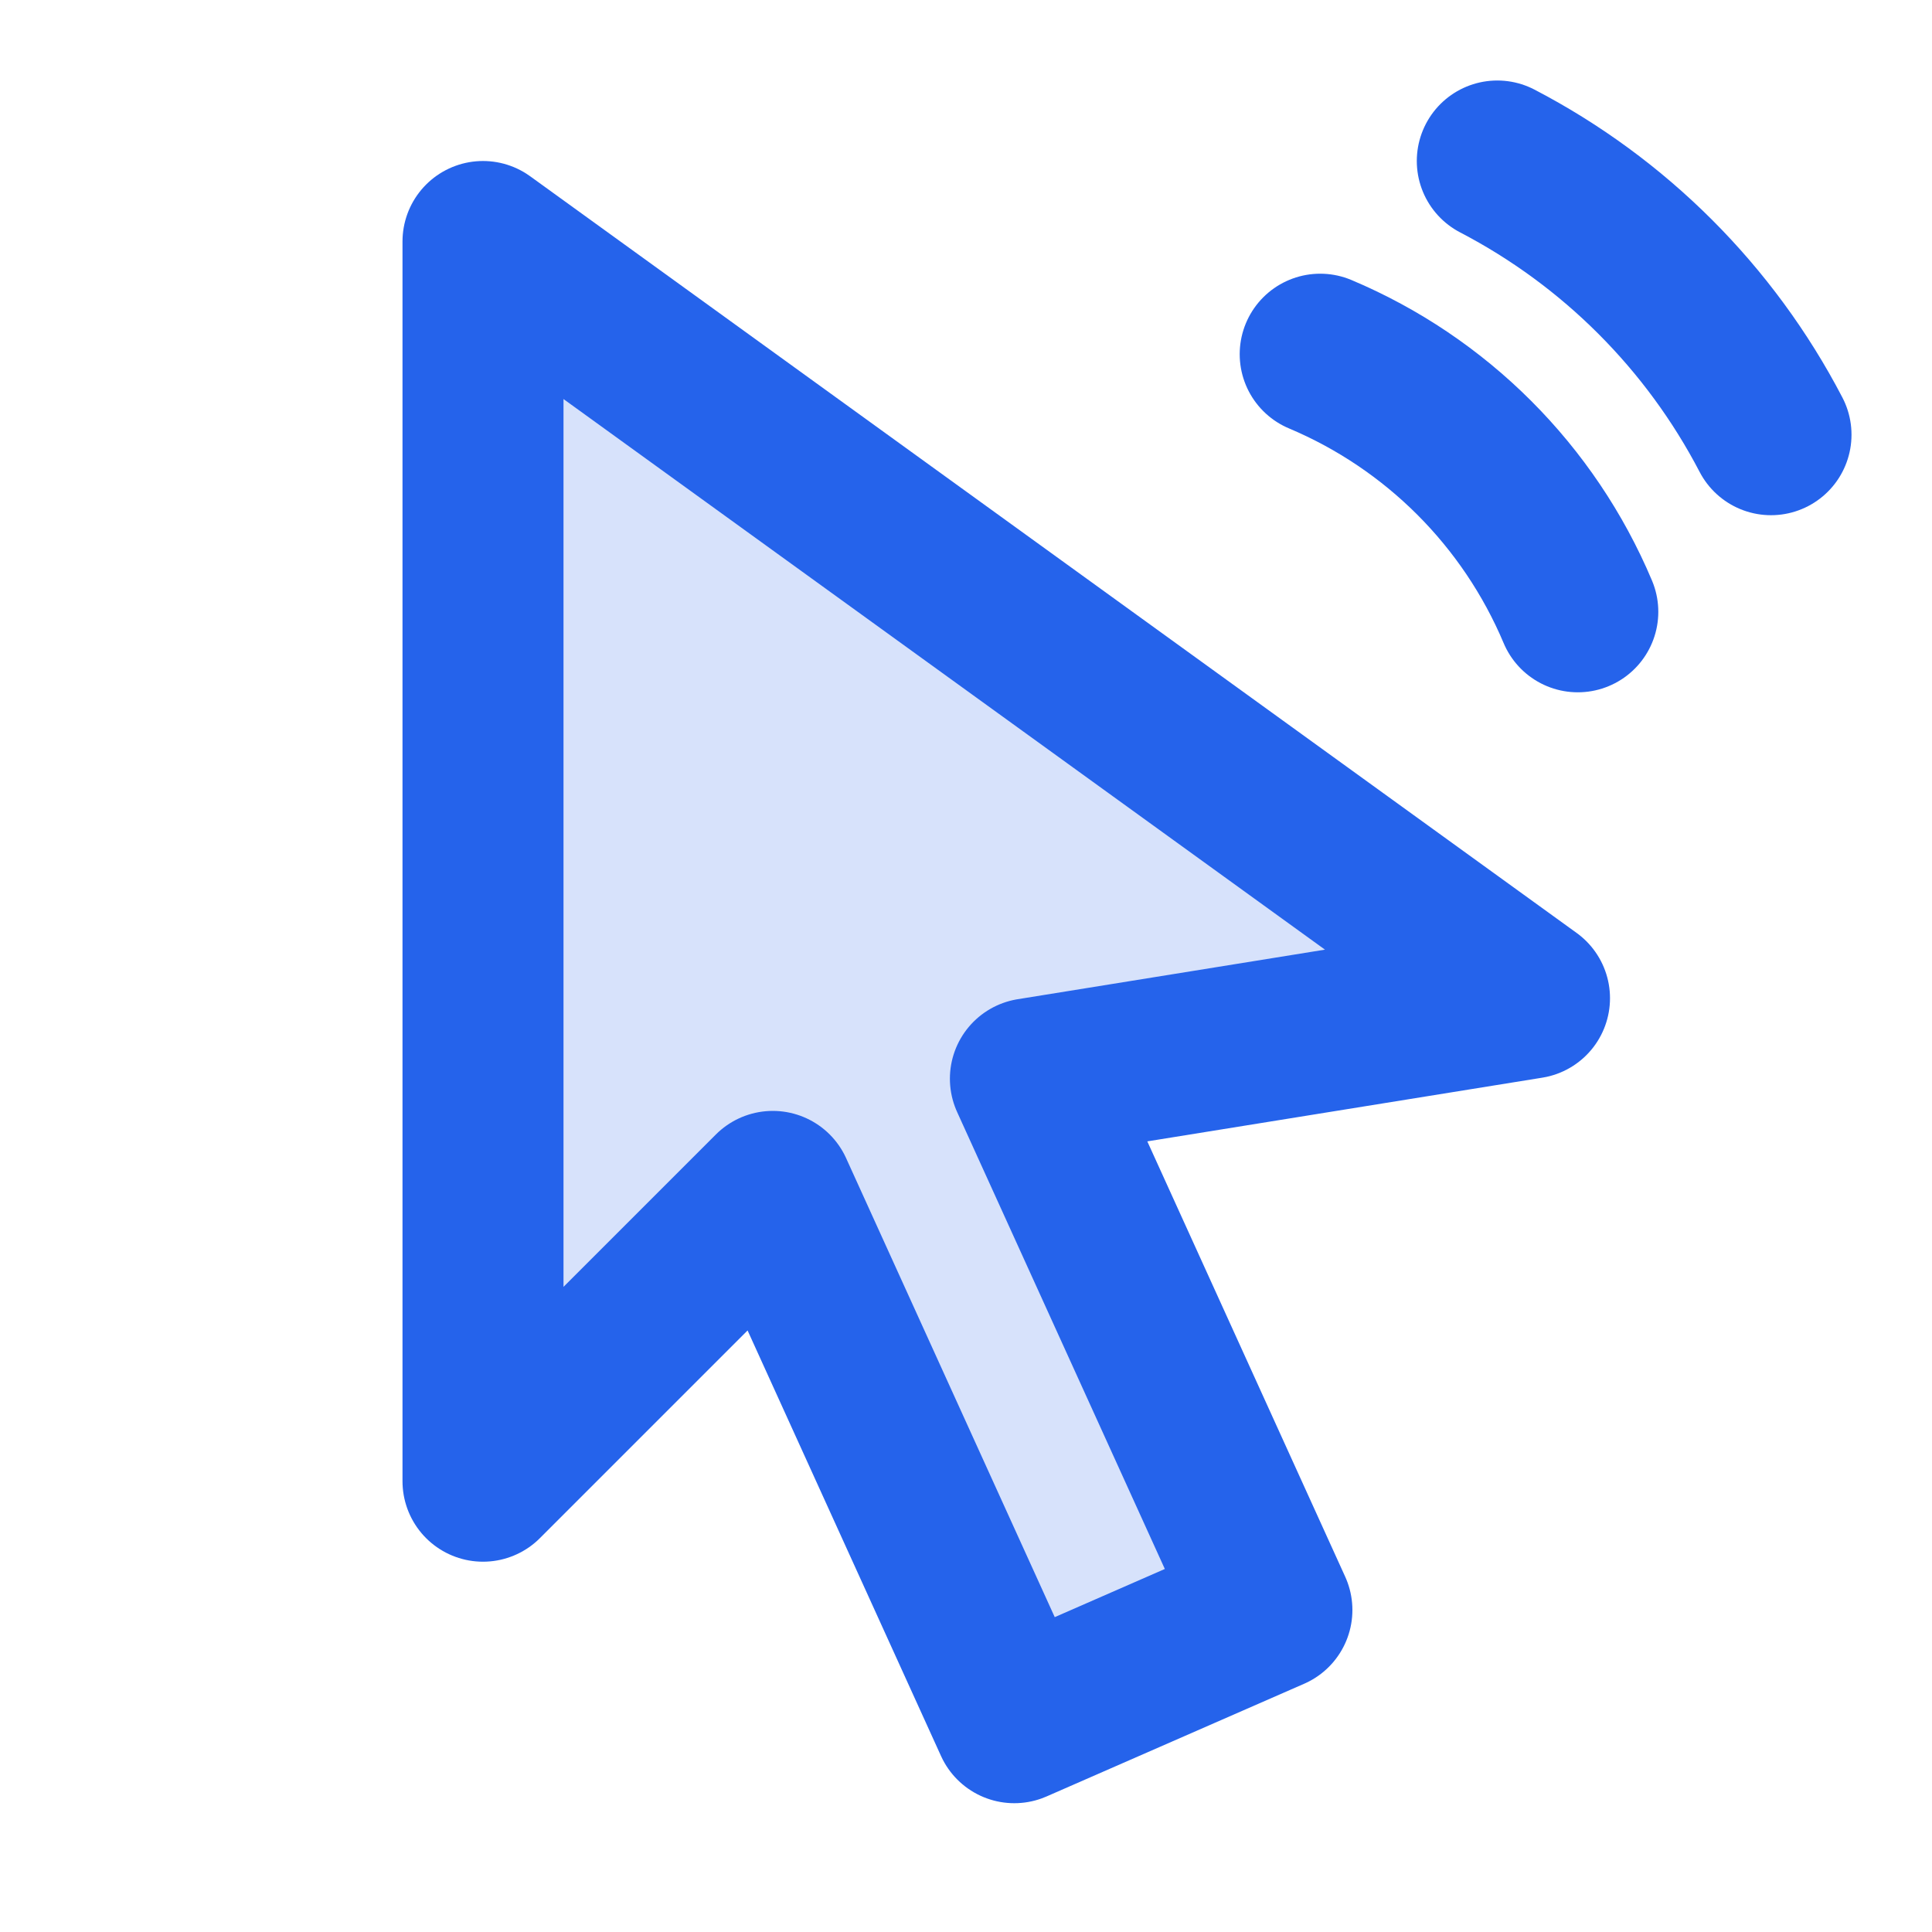
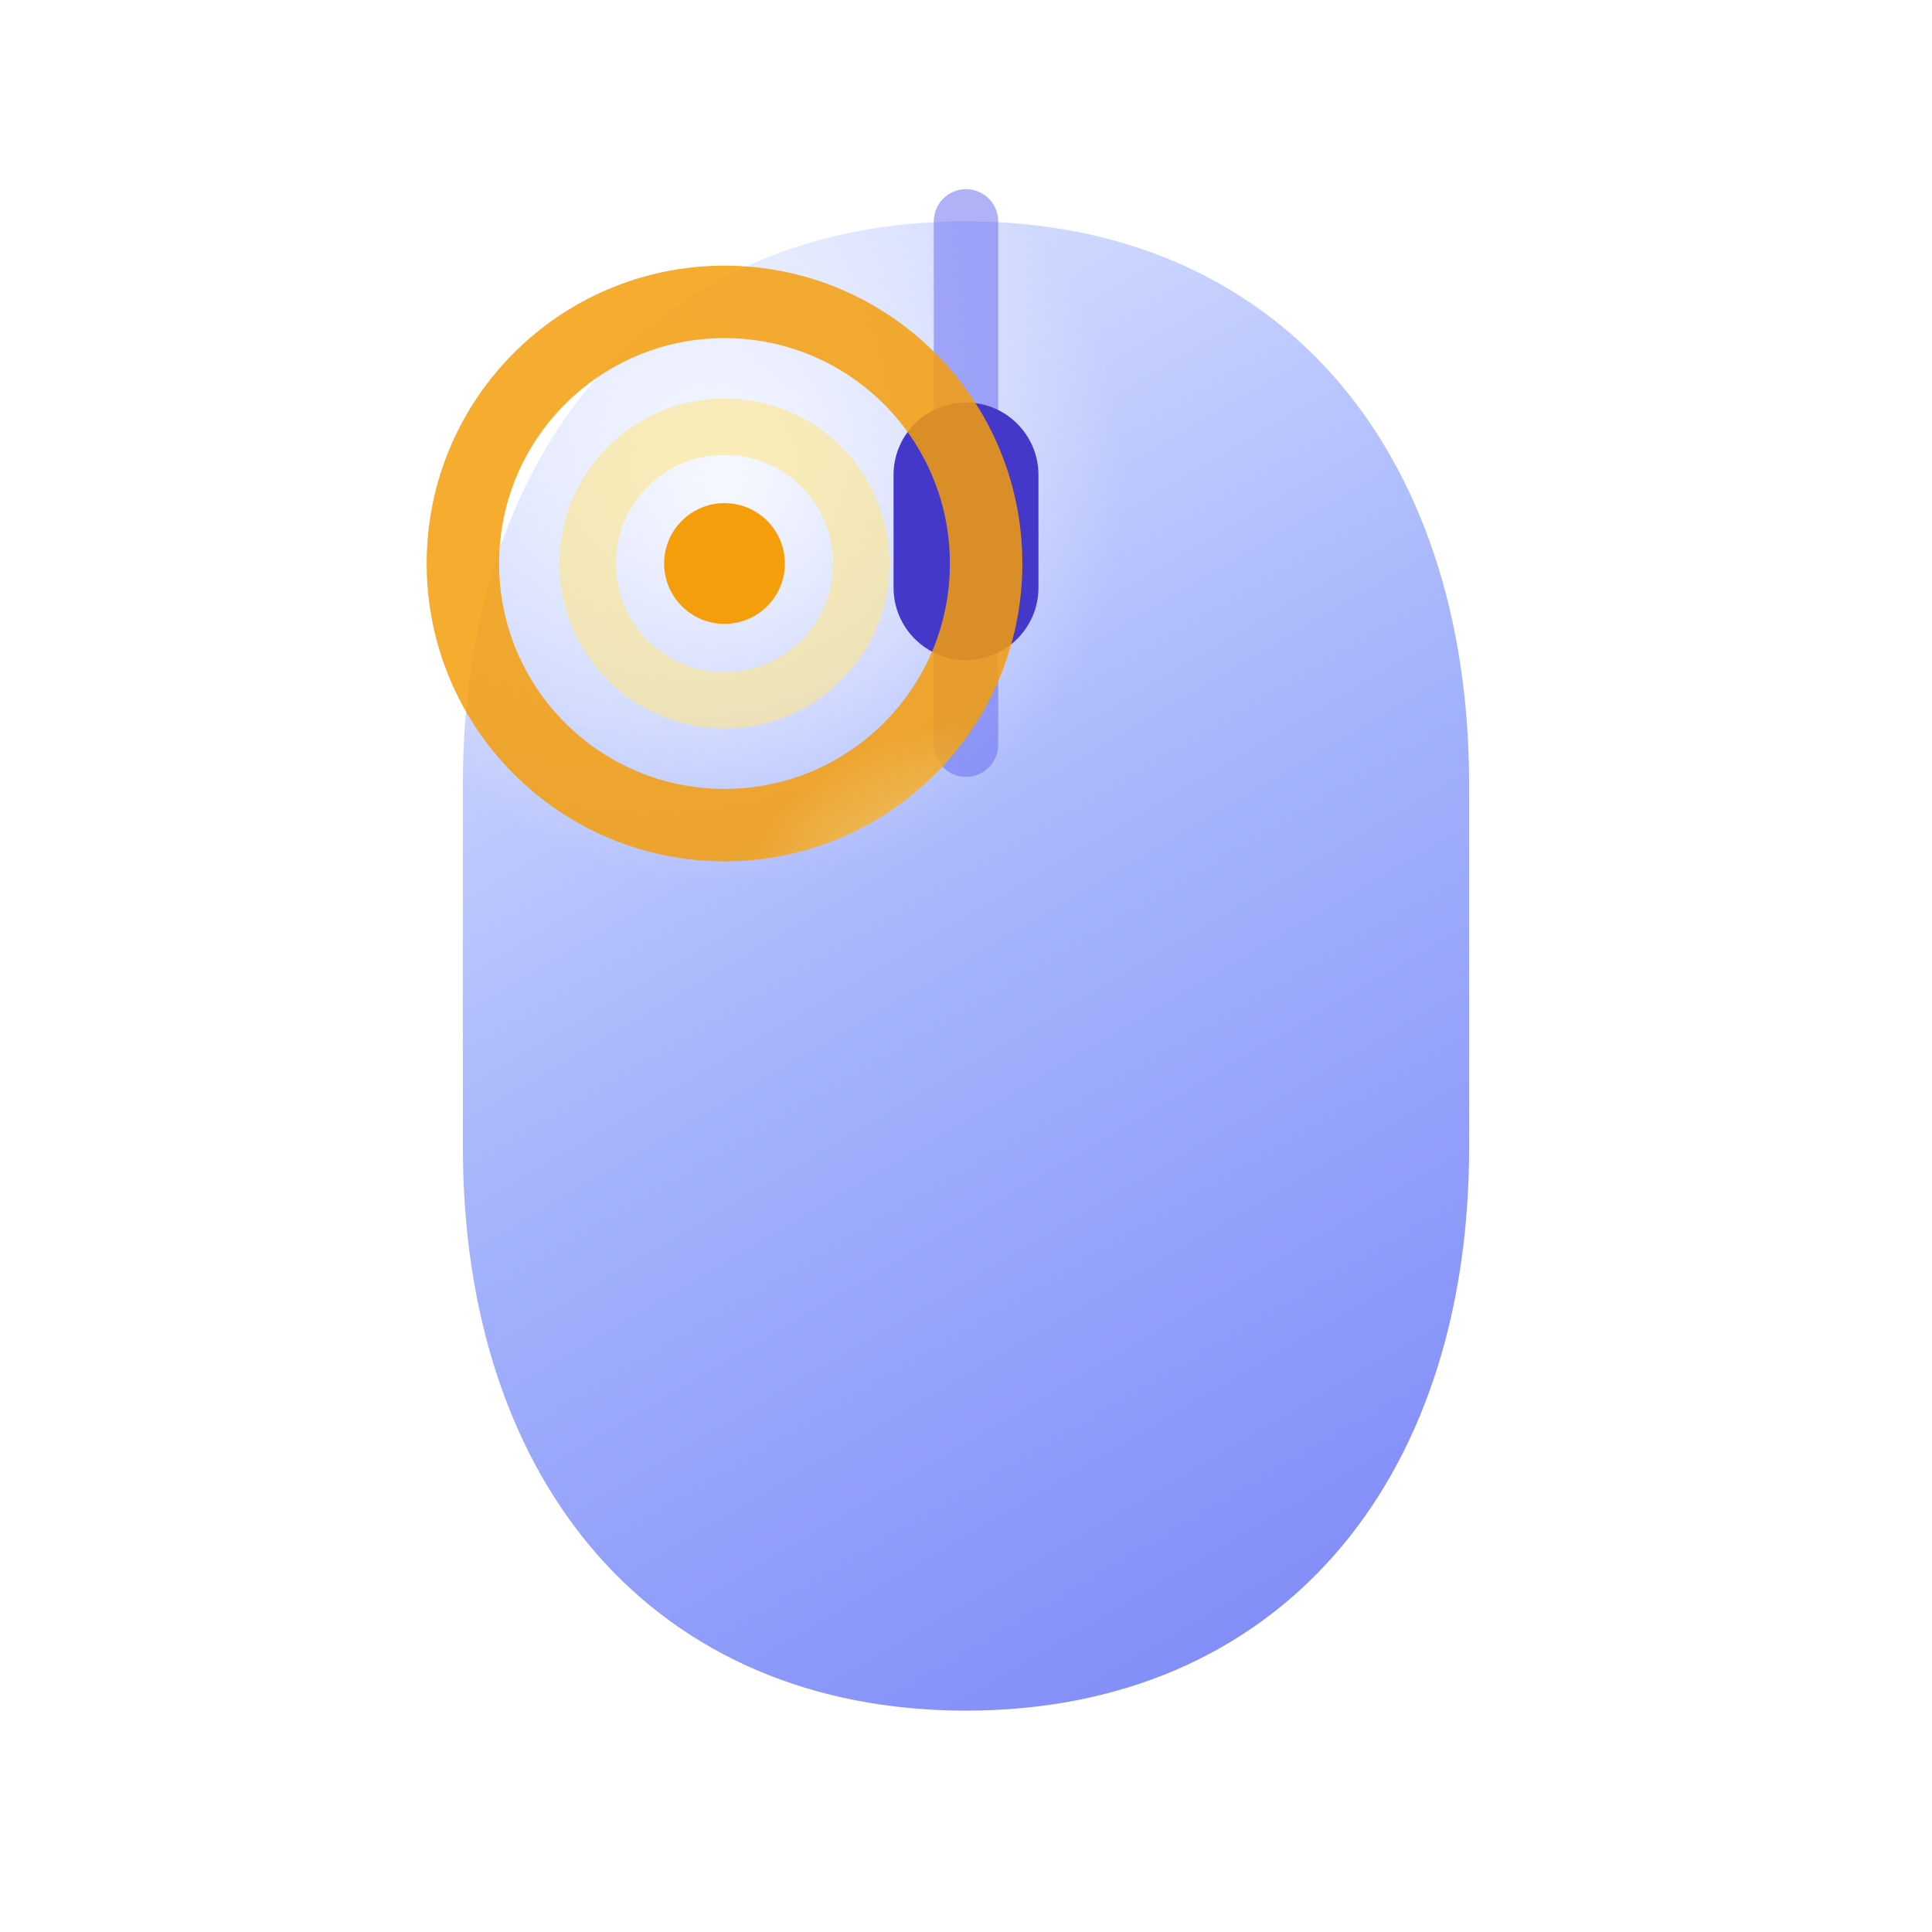
- <svg xmlns="http://www.w3.org/2000/svg" width="12" height="12" viewBox="0 0 12 12" fill="none" stroke="#2563EB" stroke-width="1" stroke-linecap="round" stroke-linejoin="round">
-   <path d="M3 1.5 9.5 6.2 6.4 6.7 7.9 10 6.3 10.7 4.8 7.4 3 9.2z" fill="#2563EB" fill-opacity="0.18" />
-   <path d="M8.2 2.2a3 3 0 0 1 1.6 1.6" />
-   <path d="M9.3 1a4 4 0 0 1 1.7 1.7" />
+ <svg xmlns="http://www.w3.org/2000/svg" width="48" height="48" viewBox="0 0 48 48" fill="none">
+   <defs>
+     <linearGradient id="body" x1="14" y1="6" x2="34" y2="40" gradientUnits="userSpaceOnUse">
+       <stop offset="0" stop-color="#E0E7FF" />
+       <stop offset="0.5" stop-color="#A5B4FC" />
+       <stop offset="1" stop-color="#818CF8" />
+     </linearGradient>
+     <radialGradient id="sheen" cx="18" cy="12" r="10" gradientUnits="userSpaceOnUse">
+       <stop offset="0" stop-color="#FFFFFF" stop-opacity="0.85" />
+       <stop offset="1" stop-color="#FFFFFF" stop-opacity="0" />
+     </radialGradient>
+     <radialGradient id="ring" cx="24" cy="24" r="6" gradientUnits="userSpaceOnUse">
+       <stop offset="0" stop-color="#FDE68A" />
+       <stop offset="1" stop-color="#F59E0B" />
+     </radialGradient>
+   </defs>
+   <path d="M24 5.5c7.7 0 12.5 5.6 12.5 14v9c0 8.4-4.8 14-12.5 14s-12.5-5.6-12.5-14v-9c0-8.4 4.8-14 12.5-14z" fill="url(#body)" />
+   <path d="M24 5.5c7.7 0 12.5 5.6 12.5 14v3h-25v-3c0-8.4 4.8-14 12.5-14z" fill="url(#sheen)" />
+   <path d="M24 5.5v13" stroke="#6366F1" stroke-width="1.6" stroke-linecap="round" stroke-opacity="0.5" />
+   <rect x="22.2" y="10" width="3.6" height="6.4" rx="1.8" fill="#4338CA" />
+   <circle cx="18" cy="14" r="6.5" stroke="url(#ring)" stroke-width="1.8" fill="none" stroke-opacity="0.85" />
+   <circle cx="18" cy="14" r="3.4" stroke="#FDE68A" stroke-width="1.4" fill="none" stroke-opacity="0.6" />
+   <circle cx="18" cy="14" r="1.5" fill="#F59E0B" />
</svg>
